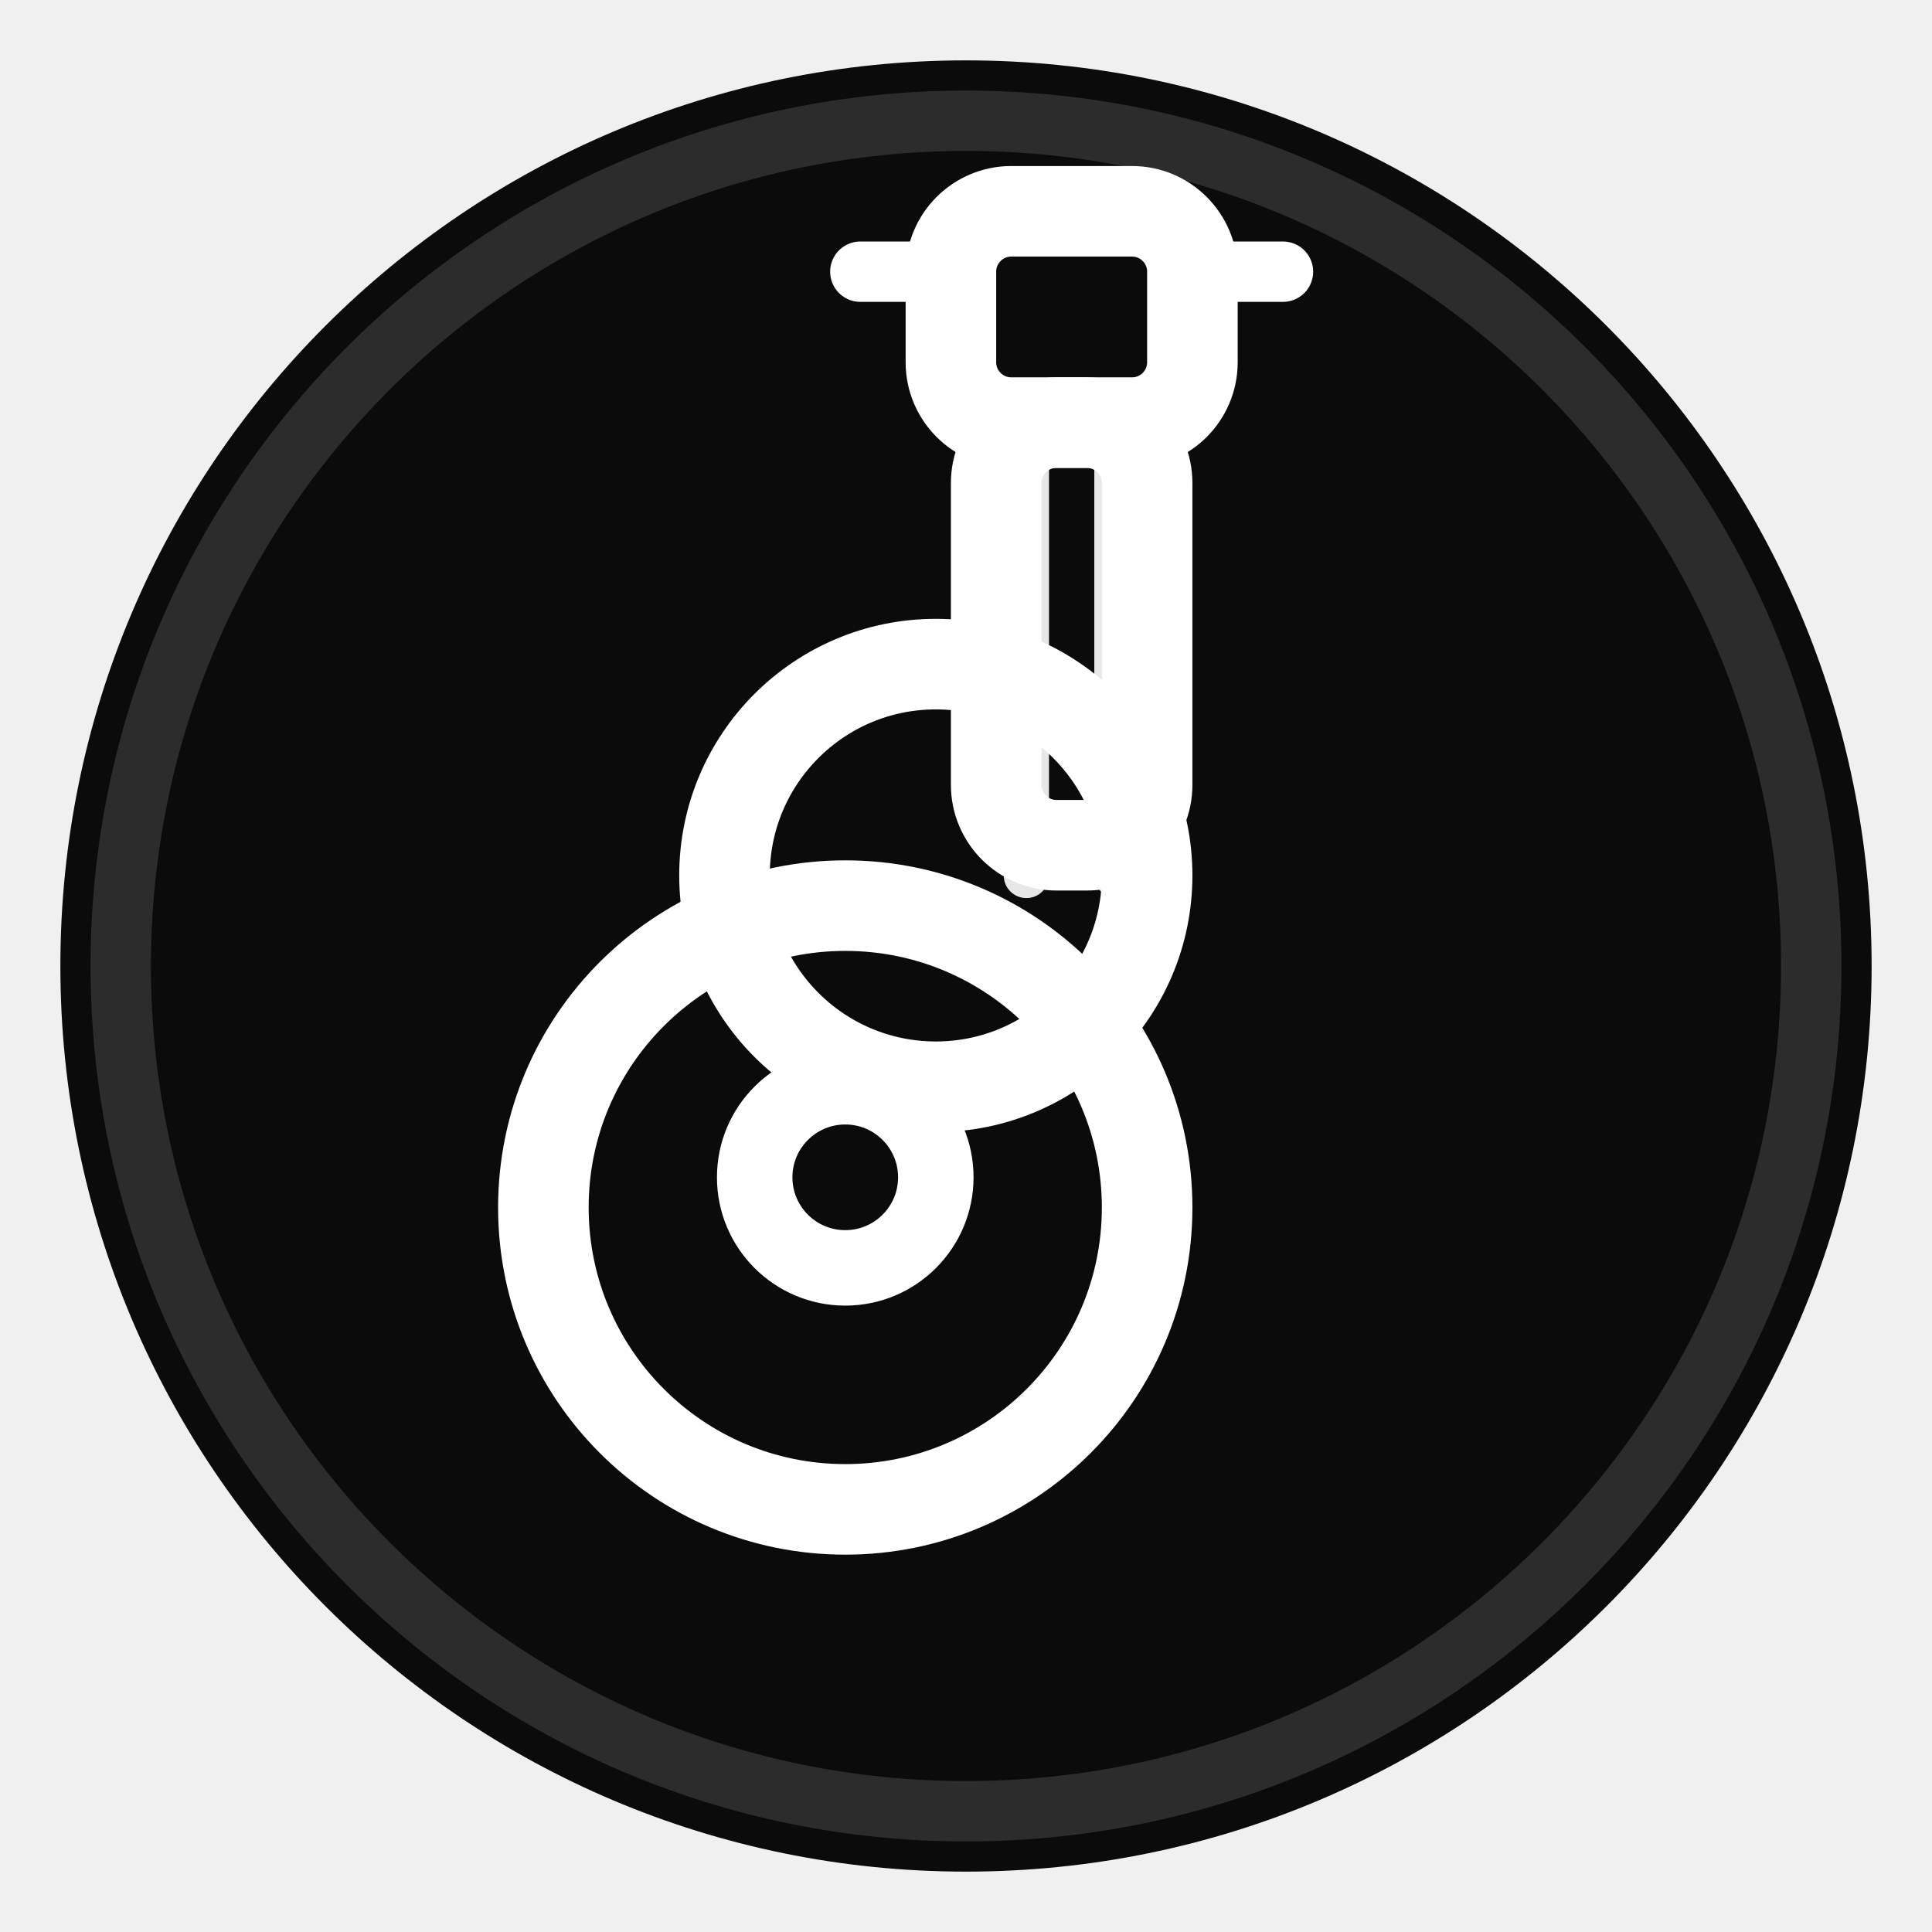
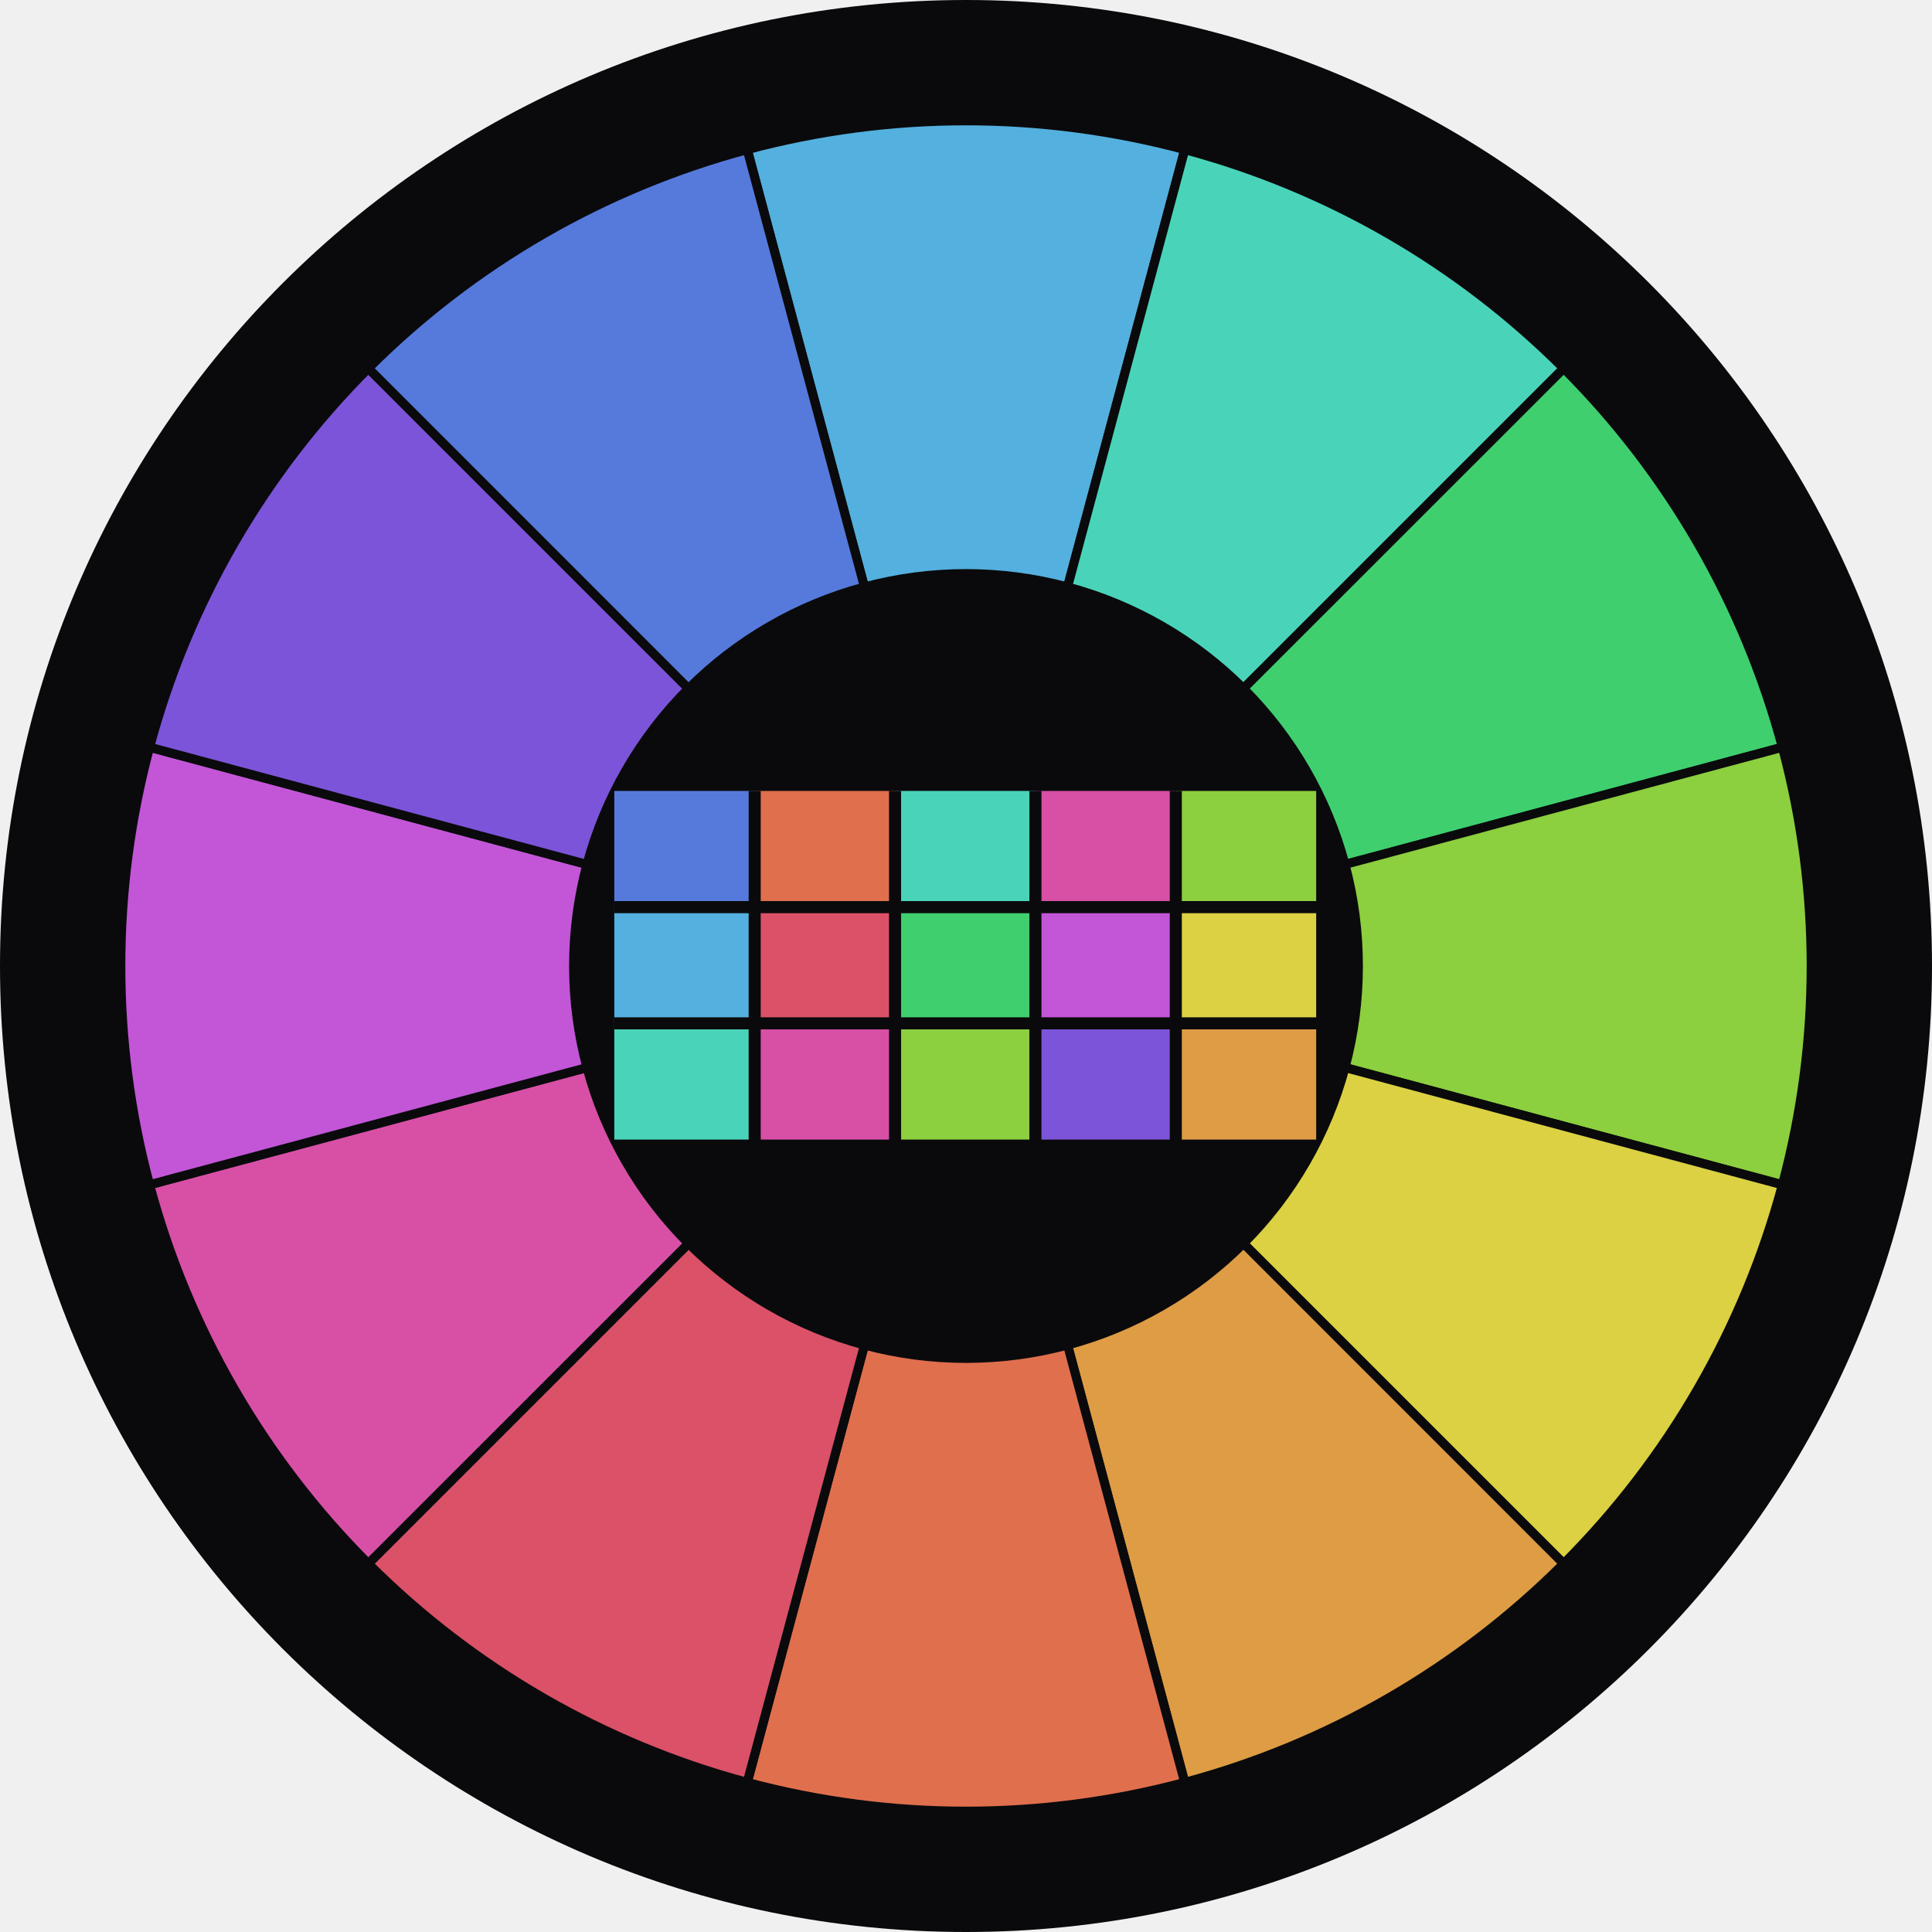
<svg xmlns="http://www.w3.org/2000/svg" viewBox="0 0 128 128">
-   <circle cx="64" cy="64" r="60" fill="#0b0b0b" />
-   <circle cx="64" cy="64" r="56" fill="none" stroke="#ffffff" stroke-opacity="0.14" stroke-width="4" />
-   <g fill="none" stroke="#ffffff" stroke-width="6" stroke-linecap="round" stroke-linejoin="round">
-     <circle cx="56" cy="80" r="20" />
-     <circle cx="62" cy="58" r="14" />
-     <rect x="66" y="28" width="10" height="28" rx="4" />
-     <rect x="63" y="14" width="16" height="14" rx="4" />
-     <circle cx="56" cy="78" r="6" stroke-width="5" />
-     <path d="M68 28 L68 58" stroke-width="3" stroke-opacity="0.9" />
-     <path d="M74 28 L74 58" stroke-width="3" stroke-opacity="0.9" />
-     <path d="M63 18 L57 18" stroke-width="4" />
-     <path d="M79 18 L85 18" stroke-width="4" />
+   <circle cx="64" cy="64" r="64" fill="#0a0a0c" />
+   <defs>
+     <path id="seg" d="M 54.09 -14.49 A 56 56 0 0 1 54.09 14.49 L 25.11 6.73 A 26 26 0 0 0 25.11 -6.73 Z" />
+     <clipPath id="gridClip">
+       <rect x="40.7" y="52.4" width="46.6" height="23.2" />
+     </clipPath>
+   </defs>
+   <use href="#seg" transform="translate(64,64) rotate(-90)" fill="hsl(200,68%,60%)" stroke="#0a0a0c" stroke-width="0.6" />
+   <use href="#seg" transform="translate(64,64) rotate(-60)" fill="hsl(168,62%,56%)" stroke="#0a0a0c" stroke-width="0.6" />
+   <use href="#seg" transform="translate(64,64) rotate(-30)" fill="hsl(140,60%,53%)" stroke="#0a0a0c" stroke-width="0.6" />
+   <use href="#seg" transform="translate(64,64) rotate(0)" fill="hsl(88,60%,53%)" stroke="#0a0a0c" stroke-width="0.6" />
+   <use href="#seg" transform="translate(64,64) rotate(30)" fill="hsl(56,68%,56%)" stroke="#0a0a0c" stroke-width="0.6" />
+   <use href="#seg" transform="translate(64,64) rotate(60)" fill="hsl(34,70%,57%)" stroke="#0a0a0c" stroke-width="0.6" />
+   <use href="#seg" transform="translate(64,64) rotate(90)" fill="hsl(14,70%,59%)" stroke="#0a0a0c" stroke-width="0.6" />
+   <use href="#seg" transform="translate(64,64) rotate(120)" fill="hsl(350,66%,59%)" stroke="#0a0a0c" stroke-width="0.6" />
+   <use href="#seg" transform="translate(64,64) rotate(150)" fill="hsl(322,64%,58%)" stroke="#0a0a0c" stroke-width="0.6" />
+   <use href="#seg" transform="translate(64,64) rotate(180)" fill="hsl(290,62%,59%)" stroke="#0a0a0c" stroke-width="0.6" />
+   <use href="#seg" transform="translate(64,64) rotate(210)" fill="hsl(258,64%,59%)" stroke="#0a0a0c" stroke-width="0.6" />
+   <use href="#seg" transform="translate(64,64) rotate(240)" fill="hsl(224,66%,60%)" stroke="#0a0a0c" stroke-width="0.6" />
+   <circle cx="64" cy="64" r="57" fill="none" stroke="#0a0a0c" stroke-width="1.5" />
+   <circle cx="64" cy="64" r="25" fill="none" stroke="#0a0a0c" stroke-width="1.5" />
+   <g clip-path="url(#gridClip)">
+     <rect x="40.7" y="52.4" width="9.3" height="7.7" fill="hsl(224,66%,60%)" />
+     <rect x="50.0" y="52.4" width="9.3" height="7.7" fill="hsl(14,70%,59%)" />
+     <rect x="59.3" y="52.4" width="9.3" height="7.7" fill="hsl(168,62%,56%)" />
+     <rect x="68.6" y="52.4" width="9.3" height="7.7" fill="hsl(322,64%,58%)" />
+     <rect x="77.9" y="52.4" width="9.3" height="7.7" fill="hsl(88,60%,53%)" />
+     <rect x="40.7" y="60.1" width="9.3" height="7.7" fill="hsl(200,68%,60%)" />
+     <rect x="50.0" y="60.1" width="9.3" height="7.7" fill="hsl(350,66%,59%)" />
+     <rect x="59.3" y="60.1" width="9.3" height="7.7" fill="hsl(140,60%,53%)" />
+     <rect x="68.6" y="60.1" width="9.3" height="7.7" fill="hsl(290,62%,59%)" />
+     <rect x="77.9" y="60.1" width="9.3" height="7.7" fill="hsl(56,68%,56%)" />
+     <rect x="40.7" y="67.8" width="9.3" height="7.7" fill="hsl(168,62%,56%)" />
+     <rect x="50.0" y="67.8" width="9.3" height="7.7" fill="hsl(322,64%,58%)" />
+     <rect x="59.3" y="67.8" width="9.3" height="7.7" fill="hsl(88,60%,53%)" />
+     <rect x="68.6" y="67.8" width="9.3" height="7.7" fill="hsl(258,64%,59%)" />
+     <rect x="77.9" y="67.8" width="9.3" height="7.7" fill="hsl(34,70%,57%)" />
+     <line x1="40.7" y1="60.1" x2="87.3" y2="60.1" stroke="#0a0a0c" stroke-width="0.8" />
+     <line x1="40.7" y1="67.8" x2="87.3" y2="67.8" stroke="#0a0a0c" stroke-width="0.8" />
+     <line x1="50.0" y1="52.4" x2="50.0" y2="75.6" stroke="#0a0a0c" stroke-width="0.8" />
+     <line x1="59.3" y1="52.4" x2="59.3" y2="75.6" stroke="#0a0a0c" stroke-width="0.8" />
+     <line x1="68.6" y1="52.4" x2="68.6" y2="75.6" stroke="#0a0a0c" stroke-width="0.8" />
+     <line x1="77.9" y1="52.4" x2="77.9" y2="75.6" stroke="#0a0a0c" stroke-width="0.8" />
  </g>
</svg>
